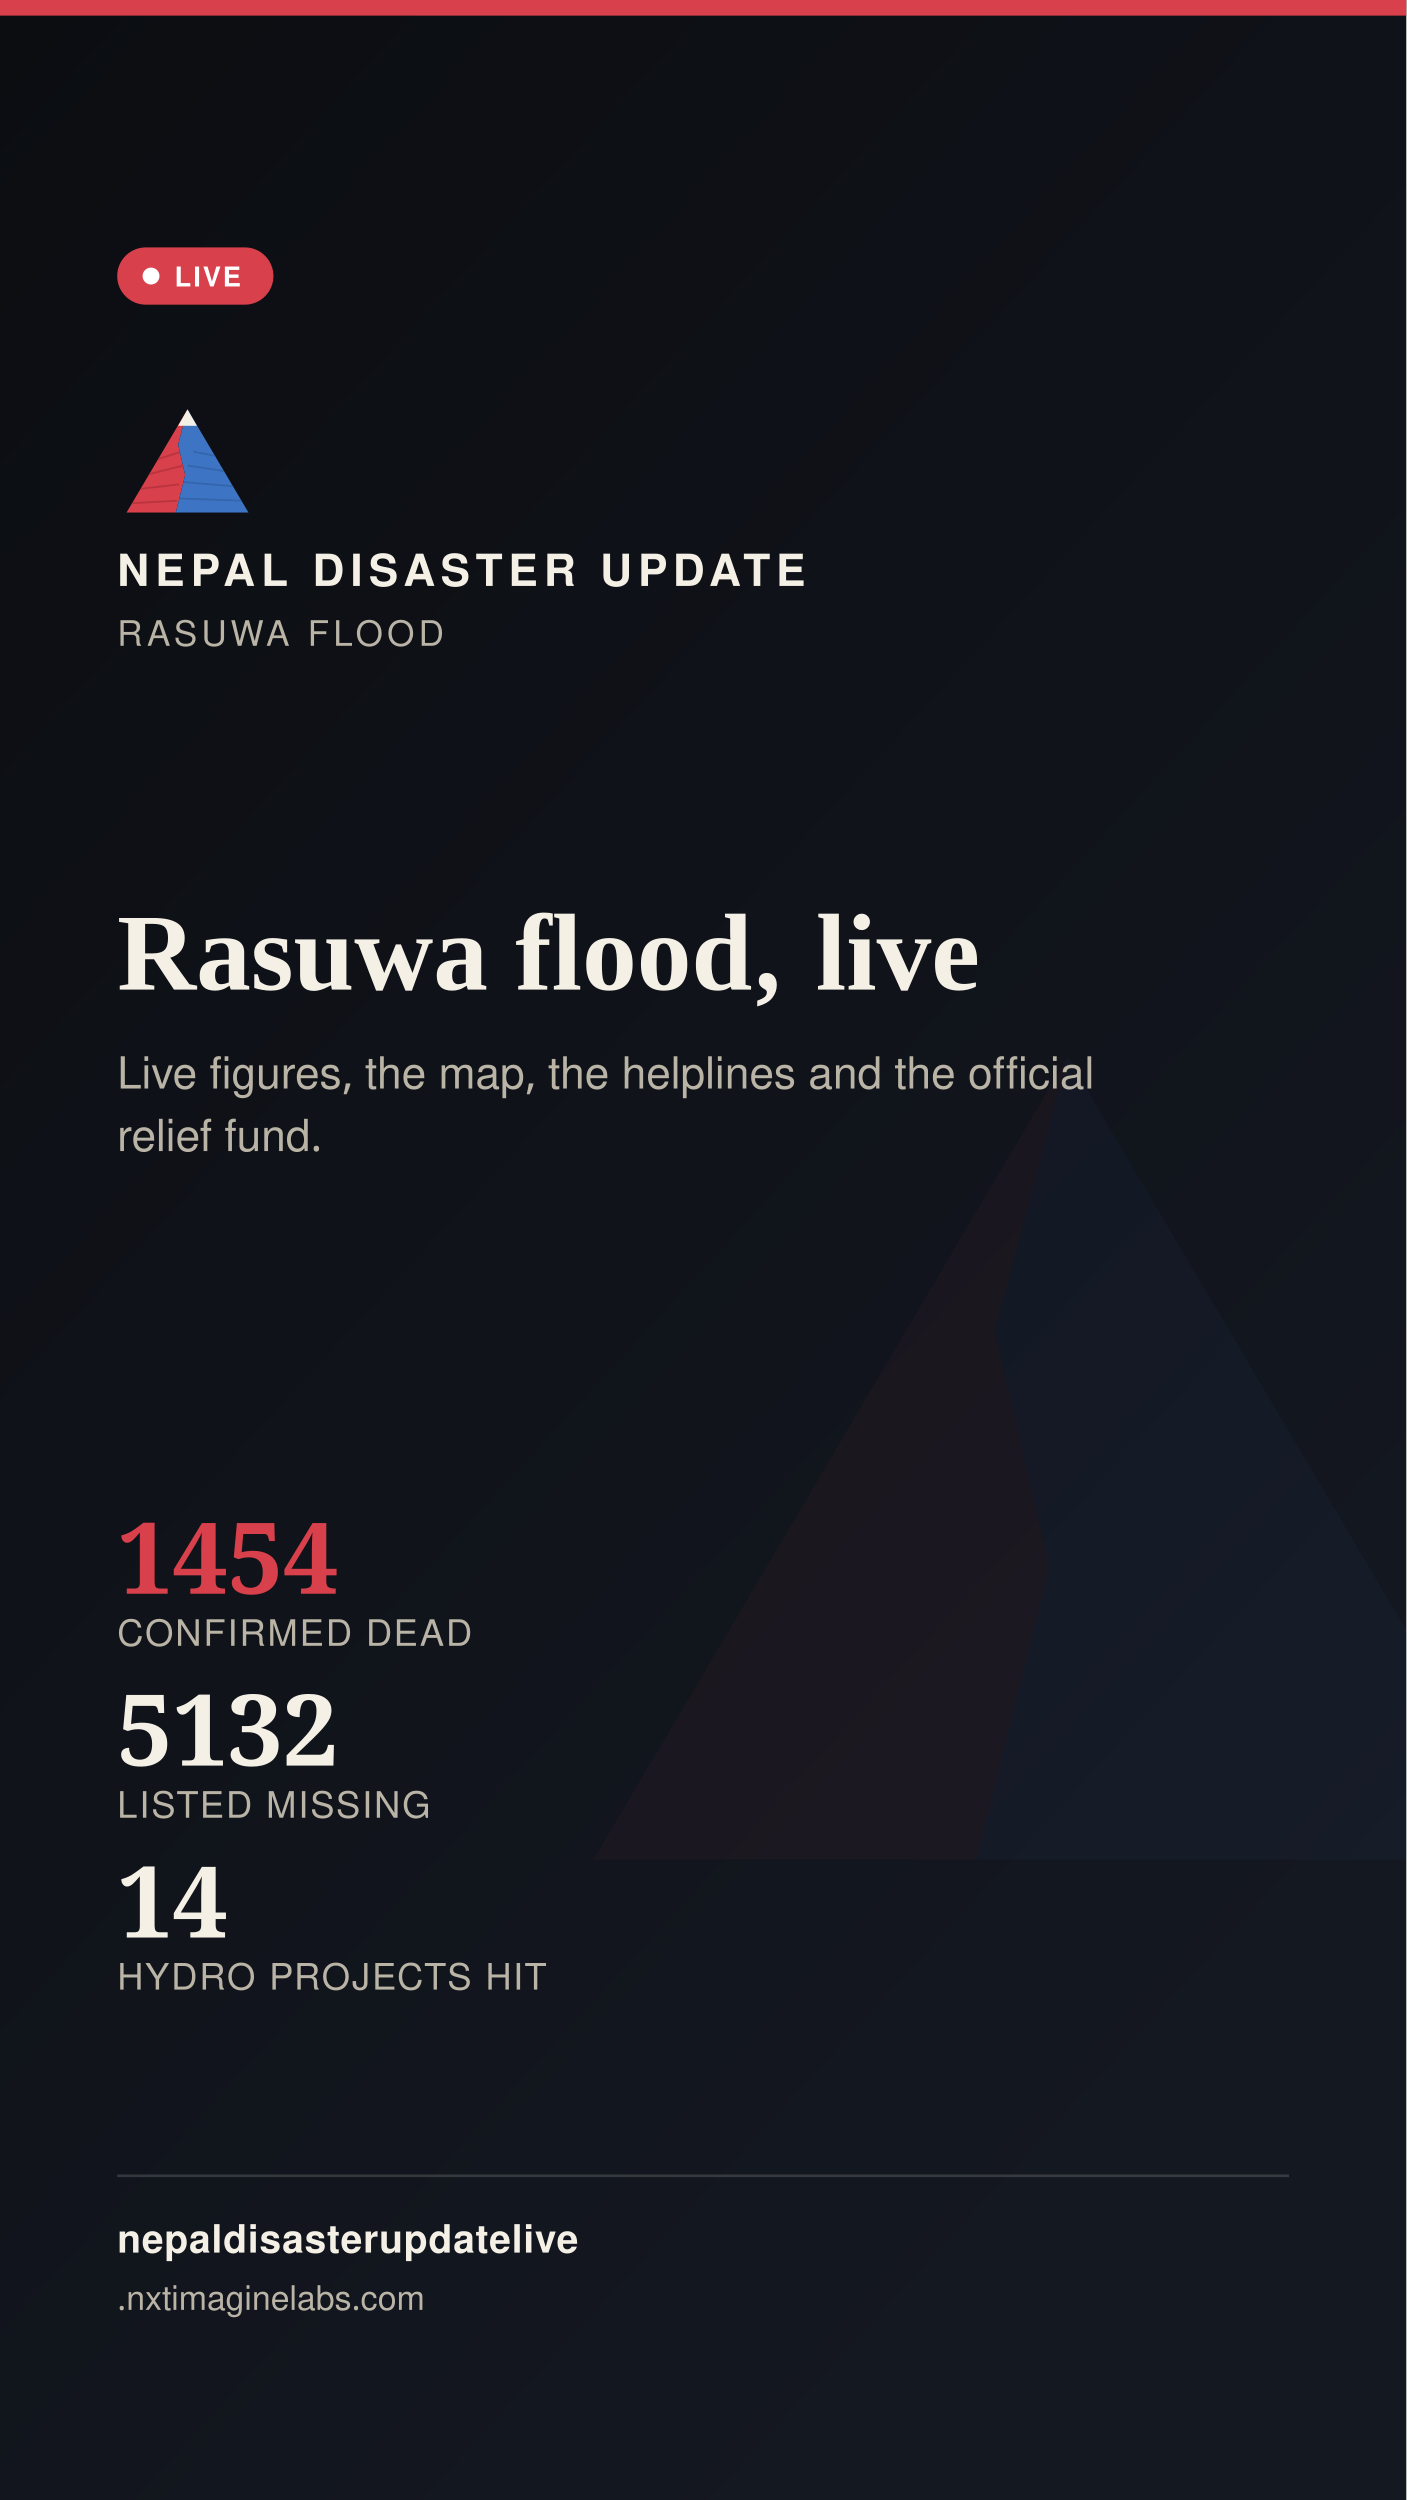
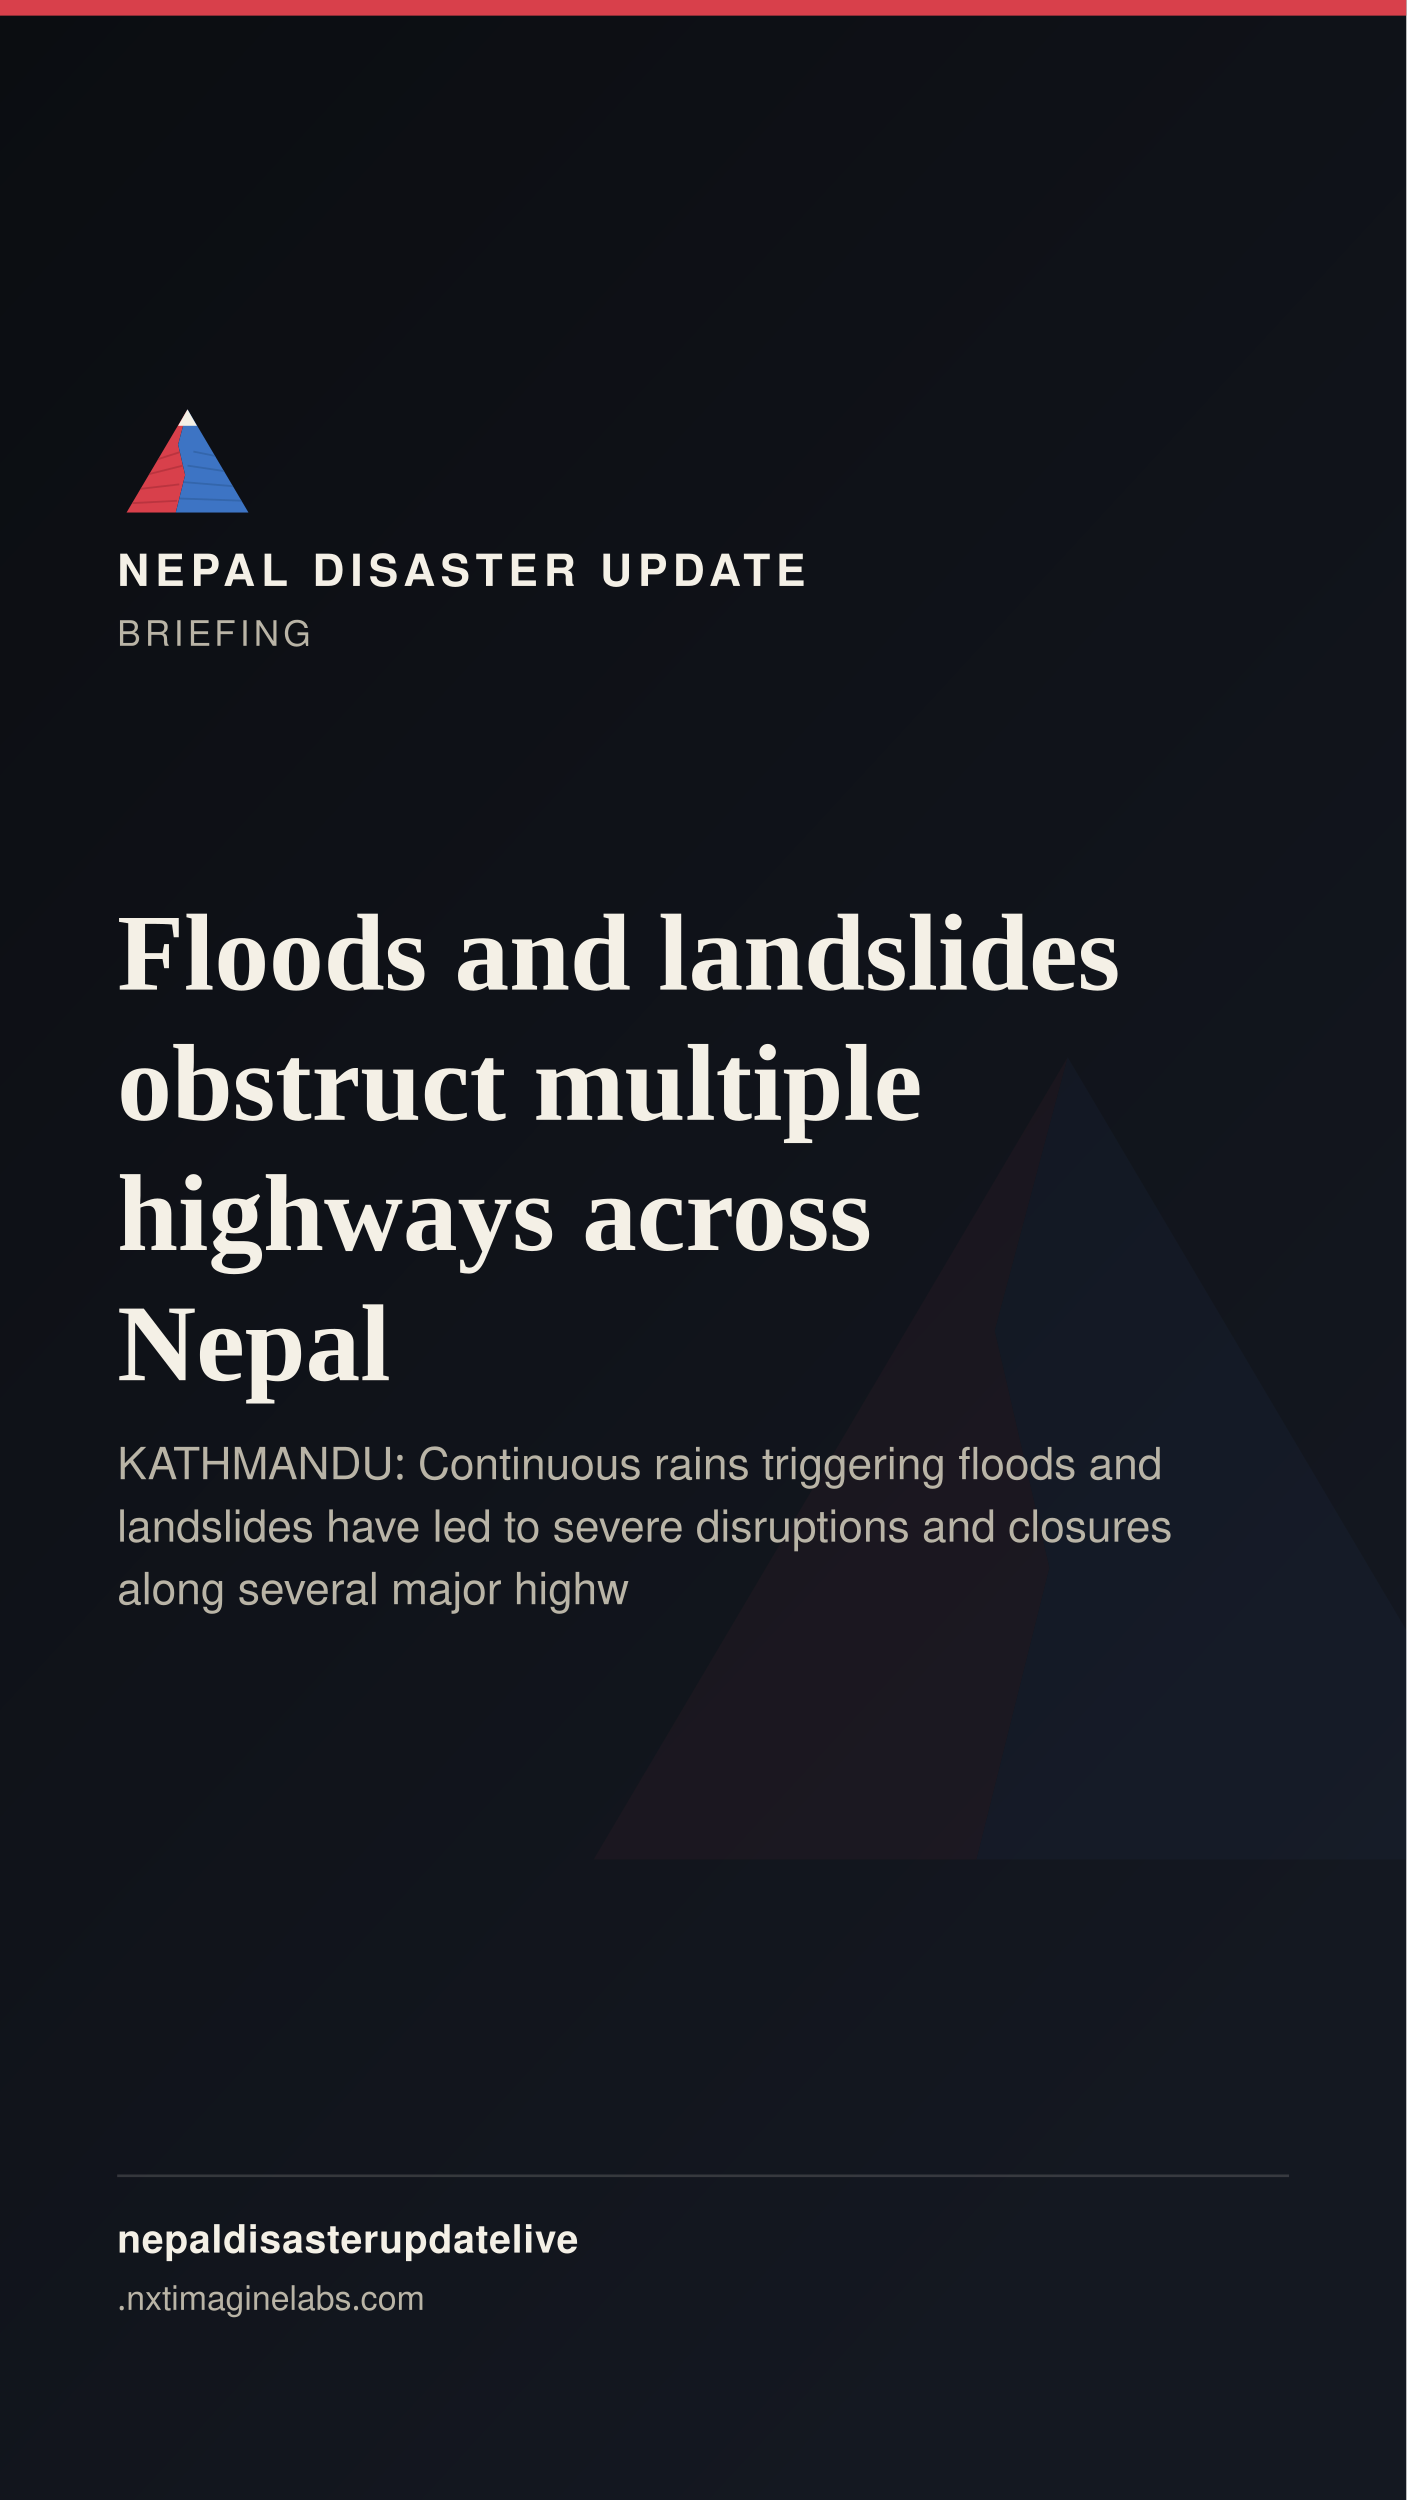
<svg xmlns="http://www.w3.org/2000/svg" width="1080" height="1920" viewBox="0 0 1080 1920">
  <defs>
    <linearGradient id="stbg" x1="0" y1="0" x2="0.6" y2="1">
      <stop offset="0" stop-color="#0B0D11" />
      <stop offset="1" stop-color="#141821" />
    </linearGradient>
  </defs>
  <rect width="1080" height="1920" fill="url(#stbg)" />
  <g transform="translate(400,700) scale(7)" opacity="0.05">
    <polygon points="60,16 52,46 58,72 50,104 8,104" fill="#D8404B" />
    <polygon points="60,16 112,104 50,104 58,72 52,46" fill="#3D74C4" />
  </g>
  <rect x="0" y="0" width="1080" height="12" fill="#D8404B" />
  <g transform="translate(90,300) scale(0.9)">
    <g>
      <defs>
        <clipPath id="ogLs">
          <polygon points="60,16 52,46 58,72 50,104 8,104" />
        </clipPath>
        <clipPath id="ogRs">
          <polygon points="60,16 112,104 50,104 58,72 52,46" />
        </clipPath>
      </defs>
      <polygon points="60,16 52,46 58,72 50,104 8,104" fill="#D8404B" />
      <g clip-path="url(#ogLs)" stroke="#A32A34" stroke-width="1.6" fill="none" opacity="0.55">
        <path d="M30,60 L55,52" />
        <path d="M24,72 L56,64" />
        <path d="M18,84 L53,80" />
        <path d="M13,96 L51,94" />
      </g>
      <polygon points="60,16 112,104 50,104 58,72 52,46" fill="#3D74C4" />
      <g clip-path="url(#ogRs)" stroke="#2A5793" stroke-width="1.6" fill="none" opacity="0.5">
        <path d="M65,52 L95,58" />
        <path d="M60,64 L100,70" />
        <path d="M56,78 L104,82" />
        <path d="M52,92 L108,94" />
      </g>
      <polygon points="60,16 52,30 68,30" fill="#F4F0E6" />
    </g>
  </g>
  <text x="90" y="450" font-family="'Public Sans', 'Noto Sans Devanagari', 'Helvetica Neue', Helvetica, Arial, sans-serif" font-size="34" font-weight="800" letter-spacing="4.6" fill="#F4F0E6">NEPAL DISASTER UPDATE</text>
-   <text x="90" y="496" font-family="'Public Sans', 'Noto Sans Devanagari', 'Helvetica Neue', Helvetica, Arial, sans-serif" font-size="27" letter-spacing="3.2" fill="#B9B4A6">RASUWA FLOOD</text>
-   <g>
-     <rect x="90" y="190" width="120" height="44" rx="22" fill="#D8404B" stroke="none" />
-     <circle cx="116" cy="212" r="6.5" fill="#FFFFFF" />
-     <text x="134" y="220" font-family="'Public Sans', 'Noto Sans Devanagari', 'Helvetica Neue', Helvetica, Arial, sans-serif" font-size="21" font-weight="700" letter-spacing="1.6" fill="#FFFFFF">LIVE</text>
-   </g>
-   <text x="90" y="760" font-family="Newsreader, 'Noto Serif Devanagari', Georgia, 'Times New Roman', serif" font-size="84" font-weight="600" fill="#F4F0E6">Rasuwa flood, live</text>
-   <text x="90" y="836" font-family="'Public Sans', 'Noto Sans Devanagari', 'Helvetica Neue', Helvetica, Arial, sans-serif" font-size="34" fill="#B9B4A6">Live figures, the map, the helplines and the official</text>
-   <text x="90" y="884" font-family="'Public Sans', 'Noto Sans Devanagari', 'Helvetica Neue', Helvetica, Arial, sans-serif" font-size="34" fill="#B9B4A6">relief fund.</text>
-   <g transform="translate(90,1224)">
-     <text x="0" y="0" font-family="Newsreader, 'Noto Serif Devanagari', Georgia, 'Times New Roman', serif" font-size="76" font-weight="600" fill="#D8404B">1454</text>
-     <text x="0" y="40" font-family="'Public Sans', 'Noto Sans Devanagari', 'Helvetica Neue', Helvetica, Arial, sans-serif" font-size="28" letter-spacing="1.4" fill="#B9B4A6">CONFIRMED DEAD</text>
-     <text x="0" y="132" font-family="Newsreader, 'Noto Serif Devanagari', Georgia, 'Times New Roman', serif" font-size="76" font-weight="600" fill="#F4F0E6">5132</text>
-     <text x="0" y="172" font-family="'Public Sans', 'Noto Sans Devanagari', 'Helvetica Neue', Helvetica, Arial, sans-serif" font-size="28" letter-spacing="1.4" fill="#B9B4A6">LISTED MISSING</text>
-     <text x="0" y="264" font-family="Newsreader, 'Noto Serif Devanagari', Georgia, 'Times New Roman', serif" font-size="76" font-weight="600" fill="#F4F0E6">14</text>
-     <text x="0" y="304" font-family="'Public Sans', 'Noto Sans Devanagari', 'Helvetica Neue', Helvetica, Arial, sans-serif" font-size="28" letter-spacing="1.4" fill="#B9B4A6">HYDRO PROJECTS HIT</text>
-   </g>
+   <text x="90" y="496" font-family="'Public Sans', 'Noto Sans Devanagari', 'Helvetica Neue', Helvetica, Arial, sans-serif" font-size="27" letter-spacing="3.2" fill="#B9B4A6">BRIEFING</text>
+   <text x="90" y="760" font-family="Newsreader, 'Noto Serif Devanagari', Georgia, 'Times New Roman', serif" font-size="84" font-weight="600" fill="#F4F0E6">Floods and landslides</text>
+   <text x="90" y="860" font-family="Newsreader, 'Noto Serif Devanagari', Georgia, 'Times New Roman', serif" font-size="84" font-weight="600" fill="#F4F0E6">obstruct multiple</text>
+   <text x="90" y="960" font-family="Newsreader, 'Noto Serif Devanagari', Georgia, 'Times New Roman', serif" font-size="84" font-weight="600" fill="#F4F0E6">highways across</text>
+   <text x="90" y="1060" font-family="Newsreader, 'Noto Serif Devanagari', Georgia, 'Times New Roman', serif" font-size="84" font-weight="600" fill="#F4F0E6">Nepal</text>
+   <text x="90" y="1136" font-family="'Public Sans', 'Noto Sans Devanagari', 'Helvetica Neue', Helvetica, Arial, sans-serif" font-size="34" fill="#B9B4A6">KATHMANDU: Continuous rains triggering floods and</text>
+   <text x="90" y="1184" font-family="'Public Sans', 'Noto Sans Devanagari', 'Helvetica Neue', Helvetica, Arial, sans-serif" font-size="34" fill="#B9B4A6">landslides have led to severe disruptions and closures</text>
+   <text x="90" y="1232" font-family="'Public Sans', 'Noto Sans Devanagari', 'Helvetica Neue', Helvetica, Arial, sans-serif" font-size="34" fill="#B9B4A6">along several major highw</text>
  <rect x="90" y="1670" width="900" height="2" fill="rgba(244,240,230,0.16)" />
  <text x="90" y="1730" font-family="'Public Sans', 'Noto Sans Devanagari', 'Helvetica Neue', Helvetica, Arial, sans-serif" font-size="30" fill="#F4F0E6" font-weight="700" letter-spacing="0.6">nepaldisasterupdatelive</text>
  <text x="90" y="1774" font-family="'Public Sans', 'Noto Sans Devanagari', 'Helvetica Neue', Helvetica, Arial, sans-serif" font-size="26" fill="#B9B4A6">
    .nxtimaginelabs.com</text>
</svg>
